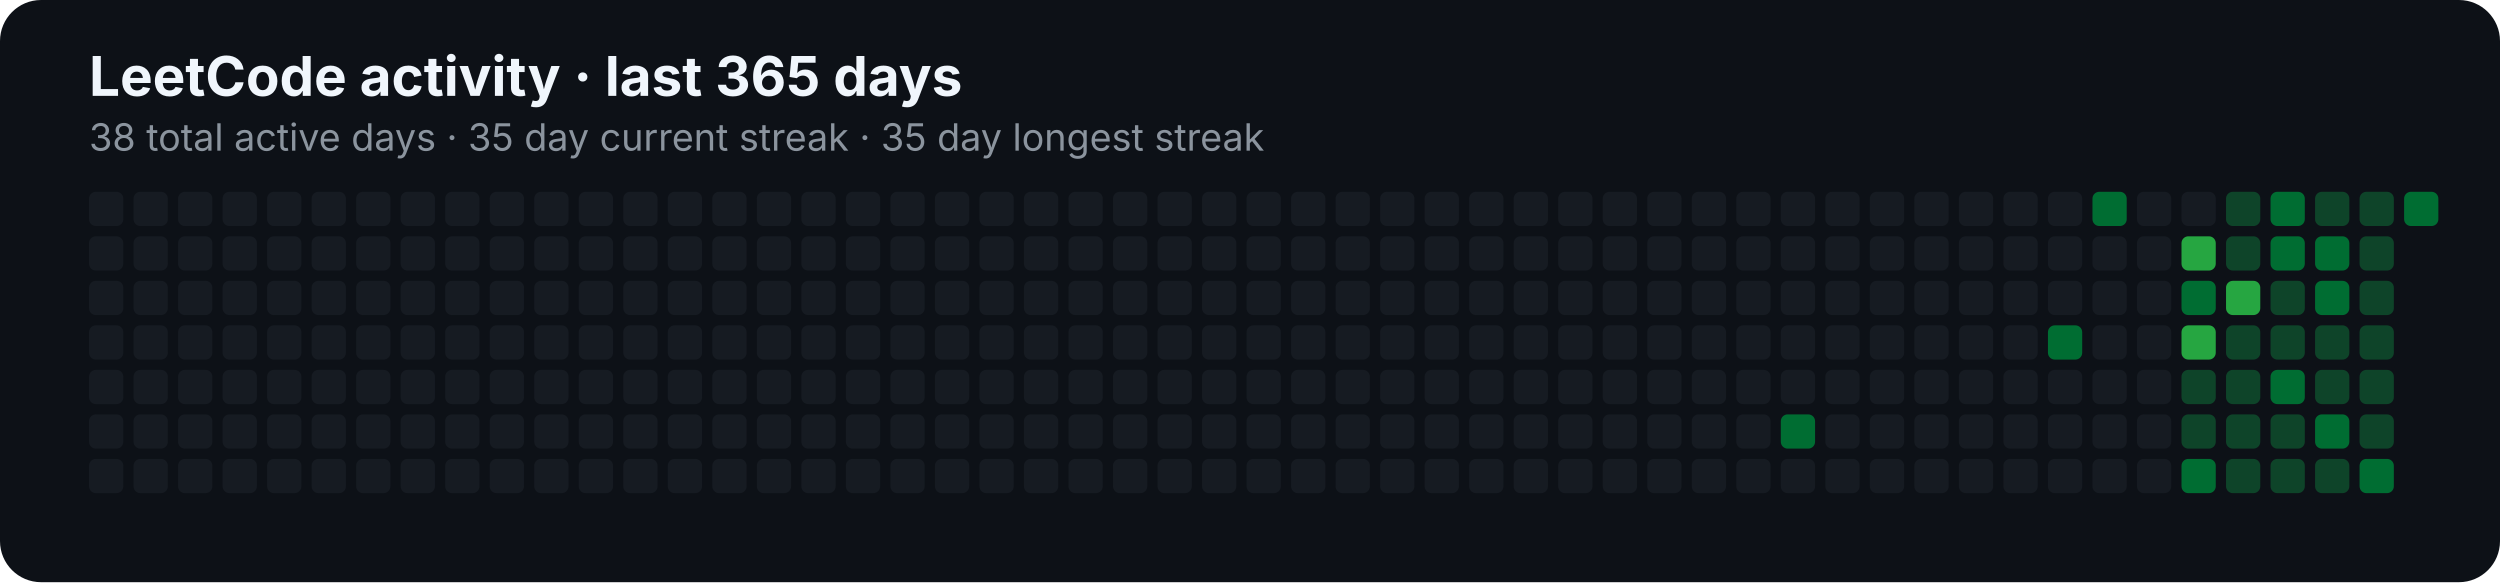
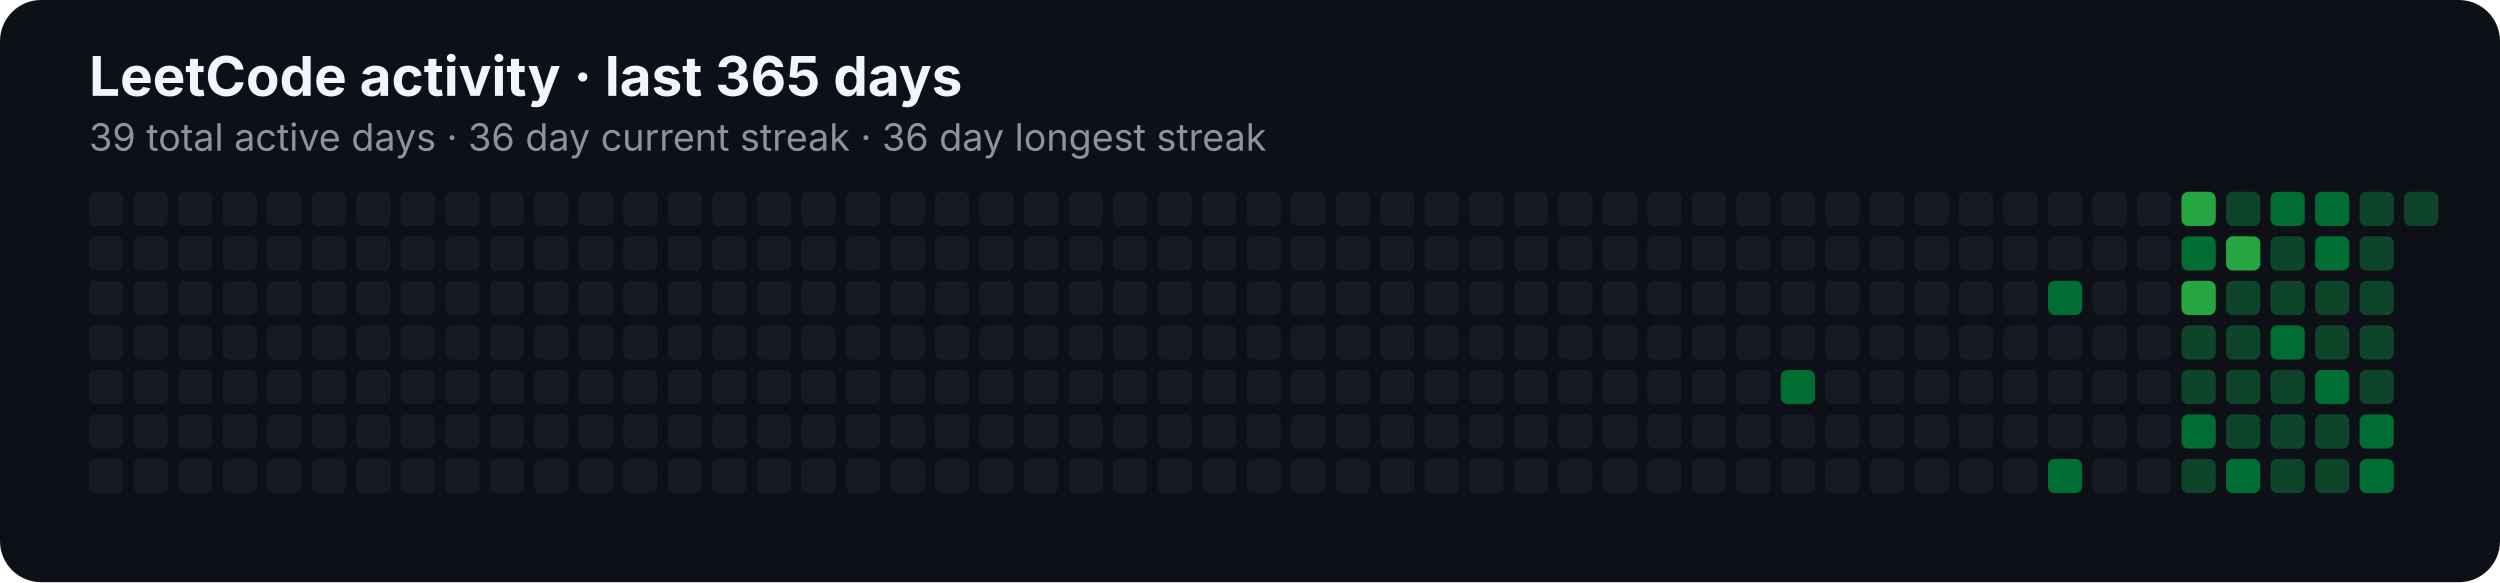
<svg xmlns="http://www.w3.org/2000/svg" width="730" height="170" role="img" aria-label="LeetCode activity over the last 365 days">
  <rect width="100%" height="100%" rx="12" fill="#0d1117" />
  <style>text{font-family:-apple-system,BlinkMacSystemFont,Segoe UI,sans-serif;fill:#8b949e}.h{font-size:16px;font-weight:650;fill:#f0f6fc}.s{font-size:11px}</style>
  <text x="26" y="28" class="h">LeetCode activity · last 365 days</text>
-   <text x="26" y="44" class="s">38 total active days · 35 day current streak · 35 day longest streak</text>
+   <text x="26" y="44" class="s">39 total active days · 36 day current streak · 36 day longest streak</text>
  <rect x="26" y="56" width="10" height="10" rx="2" fill="#161b22" />
  <rect x="26" y="69" width="10" height="10" rx="2" fill="#161b22" />
  <rect x="26" y="82" width="10" height="10" rx="2" fill="#161b22" />
  <rect x="26" y="95" width="10" height="10" rx="2" fill="#161b22" />
  <rect x="26" y="108" width="10" height="10" rx="2" fill="#161b22" />
  <rect x="26" y="121" width="10" height="10" rx="2" fill="#161b22" />
  <rect x="26" y="134" width="10" height="10" rx="2" fill="#161b22" />
  <rect x="39" y="56" width="10" height="10" rx="2" fill="#161b22" />
  <rect x="39" y="69" width="10" height="10" rx="2" fill="#161b22" />
  <rect x="39" y="82" width="10" height="10" rx="2" fill="#161b22" />
  <rect x="39" y="95" width="10" height="10" rx="2" fill="#161b22" />
  <rect x="39" y="108" width="10" height="10" rx="2" fill="#161b22" />
  <rect x="39" y="121" width="10" height="10" rx="2" fill="#161b22" />
  <rect x="39" y="134" width="10" height="10" rx="2" fill="#161b22" />
  <rect x="52" y="56" width="10" height="10" rx="2" fill="#161b22" />
  <rect x="52" y="69" width="10" height="10" rx="2" fill="#161b22" />
  <rect x="52" y="82" width="10" height="10" rx="2" fill="#161b22" />
  <rect x="52" y="95" width="10" height="10" rx="2" fill="#161b22" />
  <rect x="52" y="108" width="10" height="10" rx="2" fill="#161b22" />
  <rect x="52" y="121" width="10" height="10" rx="2" fill="#161b22" />
  <rect x="52" y="134" width="10" height="10" rx="2" fill="#161b22" />
  <rect x="65" y="56" width="10" height="10" rx="2" fill="#161b22" />
  <rect x="65" y="69" width="10" height="10" rx="2" fill="#161b22" />
  <rect x="65" y="82" width="10" height="10" rx="2" fill="#161b22" />
  <rect x="65" y="95" width="10" height="10" rx="2" fill="#161b22" />
  <rect x="65" y="108" width="10" height="10" rx="2" fill="#161b22" />
  <rect x="65" y="121" width="10" height="10" rx="2" fill="#161b22" />
  <rect x="65" y="134" width="10" height="10" rx="2" fill="#161b22" />
  <rect x="78" y="56" width="10" height="10" rx="2" fill="#161b22" />
  <rect x="78" y="69" width="10" height="10" rx="2" fill="#161b22" />
  <rect x="78" y="82" width="10" height="10" rx="2" fill="#161b22" />
  <rect x="78" y="95" width="10" height="10" rx="2" fill="#161b22" />
  <rect x="78" y="108" width="10" height="10" rx="2" fill="#161b22" />
  <rect x="78" y="121" width="10" height="10" rx="2" fill="#161b22" />
  <rect x="78" y="134" width="10" height="10" rx="2" fill="#161b22" />
  <rect x="91" y="56" width="10" height="10" rx="2" fill="#161b22" />
  <rect x="91" y="69" width="10" height="10" rx="2" fill="#161b22" />
  <rect x="91" y="82" width="10" height="10" rx="2" fill="#161b22" />
  <rect x="91" y="95" width="10" height="10" rx="2" fill="#161b22" />
  <rect x="91" y="108" width="10" height="10" rx="2" fill="#161b22" />
  <rect x="91" y="121" width="10" height="10" rx="2" fill="#161b22" />
  <rect x="91" y="134" width="10" height="10" rx="2" fill="#161b22" />
  <rect x="104" y="56" width="10" height="10" rx="2" fill="#161b22" />
  <rect x="104" y="69" width="10" height="10" rx="2" fill="#161b22" />
  <rect x="104" y="82" width="10" height="10" rx="2" fill="#161b22" />
  <rect x="104" y="95" width="10" height="10" rx="2" fill="#161b22" />
  <rect x="104" y="108" width="10" height="10" rx="2" fill="#161b22" />
  <rect x="104" y="121" width="10" height="10" rx="2" fill="#161b22" />
  <rect x="104" y="134" width="10" height="10" rx="2" fill="#161b22" />
  <rect x="117" y="56" width="10" height="10" rx="2" fill="#161b22" />
  <rect x="117" y="69" width="10" height="10" rx="2" fill="#161b22" />
  <rect x="117" y="82" width="10" height="10" rx="2" fill="#161b22" />
  <rect x="117" y="95" width="10" height="10" rx="2" fill="#161b22" />
  <rect x="117" y="108" width="10" height="10" rx="2" fill="#161b22" />
  <rect x="117" y="121" width="10" height="10" rx="2" fill="#161b22" />
  <rect x="117" y="134" width="10" height="10" rx="2" fill="#161b22" />
  <rect x="130" y="56" width="10" height="10" rx="2" fill="#161b22" />
  <rect x="130" y="69" width="10" height="10" rx="2" fill="#161b22" />
  <rect x="130" y="82" width="10" height="10" rx="2" fill="#161b22" />
  <rect x="130" y="95" width="10" height="10" rx="2" fill="#161b22" />
  <rect x="130" y="108" width="10" height="10" rx="2" fill="#161b22" />
  <rect x="130" y="121" width="10" height="10" rx="2" fill="#161b22" />
  <rect x="130" y="134" width="10" height="10" rx="2" fill="#161b22" />
  <rect x="143" y="56" width="10" height="10" rx="2" fill="#161b22" />
  <rect x="143" y="69" width="10" height="10" rx="2" fill="#161b22" />
  <rect x="143" y="82" width="10" height="10" rx="2" fill="#161b22" />
  <rect x="143" y="95" width="10" height="10" rx="2" fill="#161b22" />
  <rect x="143" y="108" width="10" height="10" rx="2" fill="#161b22" />
  <rect x="143" y="121" width="10" height="10" rx="2" fill="#161b22" />
  <rect x="143" y="134" width="10" height="10" rx="2" fill="#161b22" />
  <rect x="156" y="56" width="10" height="10" rx="2" fill="#161b22" />
  <rect x="156" y="69" width="10" height="10" rx="2" fill="#161b22" />
  <rect x="156" y="82" width="10" height="10" rx="2" fill="#161b22" />
  <rect x="156" y="95" width="10" height="10" rx="2" fill="#161b22" />
  <rect x="156" y="108" width="10" height="10" rx="2" fill="#161b22" />
  <rect x="156" y="121" width="10" height="10" rx="2" fill="#161b22" />
  <rect x="156" y="134" width="10" height="10" rx="2" fill="#161b22" />
  <rect x="169" y="56" width="10" height="10" rx="2" fill="#161b22" />
  <rect x="169" y="69" width="10" height="10" rx="2" fill="#161b22" />
  <rect x="169" y="82" width="10" height="10" rx="2" fill="#161b22" />
  <rect x="169" y="95" width="10" height="10" rx="2" fill="#161b22" />
  <rect x="169" y="108" width="10" height="10" rx="2" fill="#161b22" />
  <rect x="169" y="121" width="10" height="10" rx="2" fill="#161b22" />
  <rect x="169" y="134" width="10" height="10" rx="2" fill="#161b22" />
  <rect x="182" y="56" width="10" height="10" rx="2" fill="#161b22" />
  <rect x="182" y="69" width="10" height="10" rx="2" fill="#161b22" />
  <rect x="182" y="82" width="10" height="10" rx="2" fill="#161b22" />
  <rect x="182" y="95" width="10" height="10" rx="2" fill="#161b22" />
  <rect x="182" y="108" width="10" height="10" rx="2" fill="#161b22" />
  <rect x="182" y="121" width="10" height="10" rx="2" fill="#161b22" />
  <rect x="182" y="134" width="10" height="10" rx="2" fill="#161b22" />
  <rect x="195" y="56" width="10" height="10" rx="2" fill="#161b22" />
  <rect x="195" y="69" width="10" height="10" rx="2" fill="#161b22" />
  <rect x="195" y="82" width="10" height="10" rx="2" fill="#161b22" />
  <rect x="195" y="95" width="10" height="10" rx="2" fill="#161b22" />
  <rect x="195" y="108" width="10" height="10" rx="2" fill="#161b22" />
  <rect x="195" y="121" width="10" height="10" rx="2" fill="#161b22" />
  <rect x="195" y="134" width="10" height="10" rx="2" fill="#161b22" />
  <rect x="208" y="56" width="10" height="10" rx="2" fill="#161b22" />
  <rect x="208" y="69" width="10" height="10" rx="2" fill="#161b22" />
  <rect x="208" y="82" width="10" height="10" rx="2" fill="#161b22" />
  <rect x="208" y="95" width="10" height="10" rx="2" fill="#161b22" />
  <rect x="208" y="108" width="10" height="10" rx="2" fill="#161b22" />
  <rect x="208" y="121" width="10" height="10" rx="2" fill="#161b22" />
  <rect x="208" y="134" width="10" height="10" rx="2" fill="#161b22" />
  <rect x="221" y="56" width="10" height="10" rx="2" fill="#161b22" />
  <rect x="221" y="69" width="10" height="10" rx="2" fill="#161b22" />
  <rect x="221" y="82" width="10" height="10" rx="2" fill="#161b22" />
  <rect x="221" y="95" width="10" height="10" rx="2" fill="#161b22" />
  <rect x="221" y="108" width="10" height="10" rx="2" fill="#161b22" />
  <rect x="221" y="121" width="10" height="10" rx="2" fill="#161b22" />
  <rect x="221" y="134" width="10" height="10" rx="2" fill="#161b22" />
  <rect x="234" y="56" width="10" height="10" rx="2" fill="#161b22" />
  <rect x="234" y="69" width="10" height="10" rx="2" fill="#161b22" />
  <rect x="234" y="82" width="10" height="10" rx="2" fill="#161b22" />
  <rect x="234" y="95" width="10" height="10" rx="2" fill="#161b22" />
  <rect x="234" y="108" width="10" height="10" rx="2" fill="#161b22" />
  <rect x="234" y="121" width="10" height="10" rx="2" fill="#161b22" />
  <rect x="234" y="134" width="10" height="10" rx="2" fill="#161b22" />
  <rect x="247" y="56" width="10" height="10" rx="2" fill="#161b22" />
  <rect x="247" y="69" width="10" height="10" rx="2" fill="#161b22" />
  <rect x="247" y="82" width="10" height="10" rx="2" fill="#161b22" />
  <rect x="247" y="95" width="10" height="10" rx="2" fill="#161b22" />
  <rect x="247" y="108" width="10" height="10" rx="2" fill="#161b22" />
  <rect x="247" y="121" width="10" height="10" rx="2" fill="#161b22" />
  <rect x="247" y="134" width="10" height="10" rx="2" fill="#161b22" />
  <rect x="260" y="56" width="10" height="10" rx="2" fill="#161b22" />
  <rect x="260" y="69" width="10" height="10" rx="2" fill="#161b22" />
  <rect x="260" y="82" width="10" height="10" rx="2" fill="#161b22" />
  <rect x="260" y="95" width="10" height="10" rx="2" fill="#161b22" />
  <rect x="260" y="108" width="10" height="10" rx="2" fill="#161b22" />
  <rect x="260" y="121" width="10" height="10" rx="2" fill="#161b22" />
  <rect x="260" y="134" width="10" height="10" rx="2" fill="#161b22" />
  <rect x="273" y="56" width="10" height="10" rx="2" fill="#161b22" />
  <rect x="273" y="69" width="10" height="10" rx="2" fill="#161b22" />
  <rect x="273" y="82" width="10" height="10" rx="2" fill="#161b22" />
  <rect x="273" y="95" width="10" height="10" rx="2" fill="#161b22" />
  <rect x="273" y="108" width="10" height="10" rx="2" fill="#161b22" />
  <rect x="273" y="121" width="10" height="10" rx="2" fill="#161b22" />
  <rect x="273" y="134" width="10" height="10" rx="2" fill="#161b22" />
  <rect x="286" y="56" width="10" height="10" rx="2" fill="#161b22" />
  <rect x="286" y="69" width="10" height="10" rx="2" fill="#161b22" />
  <rect x="286" y="82" width="10" height="10" rx="2" fill="#161b22" />
  <rect x="286" y="95" width="10" height="10" rx="2" fill="#161b22" />
  <rect x="286" y="108" width="10" height="10" rx="2" fill="#161b22" />
  <rect x="286" y="121" width="10" height="10" rx="2" fill="#161b22" />
  <rect x="286" y="134" width="10" height="10" rx="2" fill="#161b22" />
  <rect x="299" y="56" width="10" height="10" rx="2" fill="#161b22" />
  <rect x="299" y="69" width="10" height="10" rx="2" fill="#161b22" />
  <rect x="299" y="82" width="10" height="10" rx="2" fill="#161b22" />
  <rect x="299" y="95" width="10" height="10" rx="2" fill="#161b22" />
  <rect x="299" y="108" width="10" height="10" rx="2" fill="#161b22" />
  <rect x="299" y="121" width="10" height="10" rx="2" fill="#161b22" />
  <rect x="299" y="134" width="10" height="10" rx="2" fill="#161b22" />
  <rect x="312" y="56" width="10" height="10" rx="2" fill="#161b22" />
  <rect x="312" y="69" width="10" height="10" rx="2" fill="#161b22" />
  <rect x="312" y="82" width="10" height="10" rx="2" fill="#161b22" />
  <rect x="312" y="95" width="10" height="10" rx="2" fill="#161b22" />
  <rect x="312" y="108" width="10" height="10" rx="2" fill="#161b22" />
  <rect x="312" y="121" width="10" height="10" rx="2" fill="#161b22" />
  <rect x="312" y="134" width="10" height="10" rx="2" fill="#161b22" />
  <rect x="325" y="56" width="10" height="10" rx="2" fill="#161b22" />
  <rect x="325" y="69" width="10" height="10" rx="2" fill="#161b22" />
  <rect x="325" y="82" width="10" height="10" rx="2" fill="#161b22" />
  <rect x="325" y="95" width="10" height="10" rx="2" fill="#161b22" />
  <rect x="325" y="108" width="10" height="10" rx="2" fill="#161b22" />
  <rect x="325" y="121" width="10" height="10" rx="2" fill="#161b22" />
  <rect x="325" y="134" width="10" height="10" rx="2" fill="#161b22" />
  <rect x="338" y="56" width="10" height="10" rx="2" fill="#161b22" />
  <rect x="338" y="69" width="10" height="10" rx="2" fill="#161b22" />
  <rect x="338" y="82" width="10" height="10" rx="2" fill="#161b22" />
  <rect x="338" y="95" width="10" height="10" rx="2" fill="#161b22" />
  <rect x="338" y="108" width="10" height="10" rx="2" fill="#161b22" />
  <rect x="338" y="121" width="10" height="10" rx="2" fill="#161b22" />
  <rect x="338" y="134" width="10" height="10" rx="2" fill="#161b22" />
  <rect x="351" y="56" width="10" height="10" rx="2" fill="#161b22" />
  <rect x="351" y="69" width="10" height="10" rx="2" fill="#161b22" />
  <rect x="351" y="82" width="10" height="10" rx="2" fill="#161b22" />
  <rect x="351" y="95" width="10" height="10" rx="2" fill="#161b22" />
  <rect x="351" y="108" width="10" height="10" rx="2" fill="#161b22" />
  <rect x="351" y="121" width="10" height="10" rx="2" fill="#161b22" />
  <rect x="351" y="134" width="10" height="10" rx="2" fill="#161b22" />
  <rect x="364" y="56" width="10" height="10" rx="2" fill="#161b22" />
  <rect x="364" y="69" width="10" height="10" rx="2" fill="#161b22" />
  <rect x="364" y="82" width="10" height="10" rx="2" fill="#161b22" />
  <rect x="364" y="95" width="10" height="10" rx="2" fill="#161b22" />
  <rect x="364" y="108" width="10" height="10" rx="2" fill="#161b22" />
  <rect x="364" y="121" width="10" height="10" rx="2" fill="#161b22" />
  <rect x="364" y="134" width="10" height="10" rx="2" fill="#161b22" />
  <rect x="377" y="56" width="10" height="10" rx="2" fill="#161b22" />
  <rect x="377" y="69" width="10" height="10" rx="2" fill="#161b22" />
  <rect x="377" y="82" width="10" height="10" rx="2" fill="#161b22" />
  <rect x="377" y="95" width="10" height="10" rx="2" fill="#161b22" />
  <rect x="377" y="108" width="10" height="10" rx="2" fill="#161b22" />
  <rect x="377" y="121" width="10" height="10" rx="2" fill="#161b22" />
  <rect x="377" y="134" width="10" height="10" rx="2" fill="#161b22" />
  <rect x="390" y="56" width="10" height="10" rx="2" fill="#161b22" />
  <rect x="390" y="69" width="10" height="10" rx="2" fill="#161b22" />
  <rect x="390" y="82" width="10" height="10" rx="2" fill="#161b22" />
  <rect x="390" y="95" width="10" height="10" rx="2" fill="#161b22" />
  <rect x="390" y="108" width="10" height="10" rx="2" fill="#161b22" />
  <rect x="390" y="121" width="10" height="10" rx="2" fill="#161b22" />
  <rect x="390" y="134" width="10" height="10" rx="2" fill="#161b22" />
  <rect x="403" y="56" width="10" height="10" rx="2" fill="#161b22" />
  <rect x="403" y="69" width="10" height="10" rx="2" fill="#161b22" />
  <rect x="403" y="82" width="10" height="10" rx="2" fill="#161b22" />
  <rect x="403" y="95" width="10" height="10" rx="2" fill="#161b22" />
  <rect x="403" y="108" width="10" height="10" rx="2" fill="#161b22" />
  <rect x="403" y="121" width="10" height="10" rx="2" fill="#161b22" />
  <rect x="403" y="134" width="10" height="10" rx="2" fill="#161b22" />
  <rect x="416" y="56" width="10" height="10" rx="2" fill="#161b22" />
  <rect x="416" y="69" width="10" height="10" rx="2" fill="#161b22" />
  <rect x="416" y="82" width="10" height="10" rx="2" fill="#161b22" />
  <rect x="416" y="95" width="10" height="10" rx="2" fill="#161b22" />
  <rect x="416" y="108" width="10" height="10" rx="2" fill="#161b22" />
  <rect x="416" y="121" width="10" height="10" rx="2" fill="#161b22" />
  <rect x="416" y="134" width="10" height="10" rx="2" fill="#161b22" />
  <rect x="429" y="56" width="10" height="10" rx="2" fill="#161b22" />
  <rect x="429" y="69" width="10" height="10" rx="2" fill="#161b22" />
  <rect x="429" y="82" width="10" height="10" rx="2" fill="#161b22" />
  <rect x="429" y="95" width="10" height="10" rx="2" fill="#161b22" />
  <rect x="429" y="108" width="10" height="10" rx="2" fill="#161b22" />
  <rect x="429" y="121" width="10" height="10" rx="2" fill="#161b22" />
  <rect x="429" y="134" width="10" height="10" rx="2" fill="#161b22" />
  <rect x="442" y="56" width="10" height="10" rx="2" fill="#161b22" />
  <rect x="442" y="69" width="10" height="10" rx="2" fill="#161b22" />
  <rect x="442" y="82" width="10" height="10" rx="2" fill="#161b22" />
  <rect x="442" y="95" width="10" height="10" rx="2" fill="#161b22" />
  <rect x="442" y="108" width="10" height="10" rx="2" fill="#161b22" />
  <rect x="442" y="121" width="10" height="10" rx="2" fill="#161b22" />
  <rect x="442" y="134" width="10" height="10" rx="2" fill="#161b22" />
  <rect x="455" y="56" width="10" height="10" rx="2" fill="#161b22" />
  <rect x="455" y="69" width="10" height="10" rx="2" fill="#161b22" />
  <rect x="455" y="82" width="10" height="10" rx="2" fill="#161b22" />
  <rect x="455" y="95" width="10" height="10" rx="2" fill="#161b22" />
  <rect x="455" y="108" width="10" height="10" rx="2" fill="#161b22" />
  <rect x="455" y="121" width="10" height="10" rx="2" fill="#161b22" />
  <rect x="455" y="134" width="10" height="10" rx="2" fill="#161b22" />
  <rect x="468" y="56" width="10" height="10" rx="2" fill="#161b22" />
  <rect x="468" y="69" width="10" height="10" rx="2" fill="#161b22" />
  <rect x="468" y="82" width="10" height="10" rx="2" fill="#161b22" />
  <rect x="468" y="95" width="10" height="10" rx="2" fill="#161b22" />
  <rect x="468" y="108" width="10" height="10" rx="2" fill="#161b22" />
  <rect x="468" y="121" width="10" height="10" rx="2" fill="#161b22" />
  <rect x="468" y="134" width="10" height="10" rx="2" fill="#161b22" />
  <rect x="481" y="56" width="10" height="10" rx="2" fill="#161b22" />
  <rect x="481" y="69" width="10" height="10" rx="2" fill="#161b22" />
  <rect x="481" y="82" width="10" height="10" rx="2" fill="#161b22" />
  <rect x="481" y="95" width="10" height="10" rx="2" fill="#161b22" />
  <rect x="481" y="108" width="10" height="10" rx="2" fill="#161b22" />
  <rect x="481" y="121" width="10" height="10" rx="2" fill="#161b22" />
  <rect x="481" y="134" width="10" height="10" rx="2" fill="#161b22" />
  <rect x="494" y="56" width="10" height="10" rx="2" fill="#161b22" />
  <rect x="494" y="69" width="10" height="10" rx="2" fill="#161b22" />
  <rect x="494" y="82" width="10" height="10" rx="2" fill="#161b22" />
  <rect x="494" y="95" width="10" height="10" rx="2" fill="#161b22" />
  <rect x="494" y="108" width="10" height="10" rx="2" fill="#161b22" />
  <rect x="494" y="121" width="10" height="10" rx="2" fill="#161b22" />
  <rect x="494" y="134" width="10" height="10" rx="2" fill="#161b22" />
  <rect x="507" y="56" width="10" height="10" rx="2" fill="#161b22" />
  <rect x="507" y="69" width="10" height="10" rx="2" fill="#161b22" />
  <rect x="507" y="82" width="10" height="10" rx="2" fill="#161b22" />
  <rect x="507" y="95" width="10" height="10" rx="2" fill="#161b22" />
  <rect x="507" y="108" width="10" height="10" rx="2" fill="#161b22" />
  <rect x="507" y="121" width="10" height="10" rx="2" fill="#161b22" />
  <rect x="507" y="134" width="10" height="10" rx="2" fill="#161b22" />
  <rect x="520" y="56" width="10" height="10" rx="2" fill="#161b22" />
  <rect x="520" y="69" width="10" height="10" rx="2" fill="#161b22" />
  <rect x="520" y="82" width="10" height="10" rx="2" fill="#161b22" />
  <rect x="520" y="95" width="10" height="10" rx="2" fill="#161b22" />
-   <rect x="520" y="108" width="10" height="10" rx="2" fill="#161b22" />
-   <rect x="520" y="121" width="10" height="10" rx="2" fill="#006d32" />
+   <rect x="520" y="108" width="10" height="10" rx="2" fill="#006d32" />
+   <rect x="520" y="121" width="10" height="10" rx="2" fill="#161b22" />
  <rect x="520" y="134" width="10" height="10" rx="2" fill="#161b22" />
  <rect x="533" y="56" width="10" height="10" rx="2" fill="#161b22" />
  <rect x="533" y="69" width="10" height="10" rx="2" fill="#161b22" />
  <rect x="533" y="82" width="10" height="10" rx="2" fill="#161b22" />
  <rect x="533" y="95" width="10" height="10" rx="2" fill="#161b22" />
  <rect x="533" y="108" width="10" height="10" rx="2" fill="#161b22" />
  <rect x="533" y="121" width="10" height="10" rx="2" fill="#161b22" />
  <rect x="533" y="134" width="10" height="10" rx="2" fill="#161b22" />
  <rect x="546" y="56" width="10" height="10" rx="2" fill="#161b22" />
  <rect x="546" y="69" width="10" height="10" rx="2" fill="#161b22" />
  <rect x="546" y="82" width="10" height="10" rx="2" fill="#161b22" />
  <rect x="546" y="95" width="10" height="10" rx="2" fill="#161b22" />
  <rect x="546" y="108" width="10" height="10" rx="2" fill="#161b22" />
  <rect x="546" y="121" width="10" height="10" rx="2" fill="#161b22" />
  <rect x="546" y="134" width="10" height="10" rx="2" fill="#161b22" />
  <rect x="559" y="56" width="10" height="10" rx="2" fill="#161b22" />
  <rect x="559" y="69" width="10" height="10" rx="2" fill="#161b22" />
  <rect x="559" y="82" width="10" height="10" rx="2" fill="#161b22" />
  <rect x="559" y="95" width="10" height="10" rx="2" fill="#161b22" />
  <rect x="559" y="108" width="10" height="10" rx="2" fill="#161b22" />
  <rect x="559" y="121" width="10" height="10" rx="2" fill="#161b22" />
  <rect x="559" y="134" width="10" height="10" rx="2" fill="#161b22" />
  <rect x="572" y="56" width="10" height="10" rx="2" fill="#161b22" />
  <rect x="572" y="69" width="10" height="10" rx="2" fill="#161b22" />
  <rect x="572" y="82" width="10" height="10" rx="2" fill="#161b22" />
  <rect x="572" y="95" width="10" height="10" rx="2" fill="#161b22" />
  <rect x="572" y="108" width="10" height="10" rx="2" fill="#161b22" />
  <rect x="572" y="121" width="10" height="10" rx="2" fill="#161b22" />
  <rect x="572" y="134" width="10" height="10" rx="2" fill="#161b22" />
  <rect x="585" y="56" width="10" height="10" rx="2" fill="#161b22" />
  <rect x="585" y="69" width="10" height="10" rx="2" fill="#161b22" />
  <rect x="585" y="82" width="10" height="10" rx="2" fill="#161b22" />
  <rect x="585" y="95" width="10" height="10" rx="2" fill="#161b22" />
  <rect x="585" y="108" width="10" height="10" rx="2" fill="#161b22" />
  <rect x="585" y="121" width="10" height="10" rx="2" fill="#161b22" />
  <rect x="585" y="134" width="10" height="10" rx="2" fill="#161b22" />
  <rect x="598" y="56" width="10" height="10" rx="2" fill="#161b22" />
  <rect x="598" y="69" width="10" height="10" rx="2" fill="#161b22" />
-   <rect x="598" y="82" width="10" height="10" rx="2" fill="#161b22" />
-   <rect x="598" y="95" width="10" height="10" rx="2" fill="#006d32" />
+   <rect x="598" y="82" width="10" height="10" rx="2" fill="#006d32" />
+   <rect x="598" y="95" width="10" height="10" rx="2" fill="#161b22" />
  <rect x="598" y="108" width="10" height="10" rx="2" fill="#161b22" />
  <rect x="598" y="121" width="10" height="10" rx="2" fill="#161b22" />
-   <rect x="598" y="134" width="10" height="10" rx="2" fill="#161b22" />
-   <rect x="611" y="56" width="10" height="10" rx="2" fill="#006d32" />
+   <rect x="598" y="134" width="10" height="10" rx="2" fill="#006d32" />
+   <rect x="611" y="56" width="10" height="10" rx="2" fill="#161b22" />
  <rect x="611" y="69" width="10" height="10" rx="2" fill="#161b22" />
  <rect x="611" y="82" width="10" height="10" rx="2" fill="#161b22" />
  <rect x="611" y="95" width="10" height="10" rx="2" fill="#161b22" />
  <rect x="611" y="108" width="10" height="10" rx="2" fill="#161b22" />
  <rect x="611" y="121" width="10" height="10" rx="2" fill="#161b22" />
  <rect x="611" y="134" width="10" height="10" rx="2" fill="#161b22" />
  <rect x="624" y="56" width="10" height="10" rx="2" fill="#161b22" />
  <rect x="624" y="69" width="10" height="10" rx="2" fill="#161b22" />
  <rect x="624" y="82" width="10" height="10" rx="2" fill="#161b22" />
  <rect x="624" y="95" width="10" height="10" rx="2" fill="#161b22" />
  <rect x="624" y="108" width="10" height="10" rx="2" fill="#161b22" />
  <rect x="624" y="121" width="10" height="10" rx="2" fill="#161b22" />
  <rect x="624" y="134" width="10" height="10" rx="2" fill="#161b22" />
-   <rect x="637" y="56" width="10" height="10" rx="2" fill="#161b22" />
-   <rect x="637" y="69" width="10" height="10" rx="2" fill="#26a641" />
-   <rect x="637" y="82" width="10" height="10" rx="2" fill="#006d32" />
-   <rect x="637" y="95" width="10" height="10" rx="2" fill="#26a641" />
+   <rect x="637" y="56" width="10" height="10" rx="2" fill="#26a641" />
+   <rect x="637" y="69" width="10" height="10" rx="2" fill="#006d32" />
+   <rect x="637" y="82" width="10" height="10" rx="2" fill="#26a641" />
+   <rect x="637" y="95" width="10" height="10" rx="2" fill="#0e4429" />
  <rect x="637" y="108" width="10" height="10" rx="2" fill="#0e4429" />
-   <rect x="637" y="121" width="10" height="10" rx="2" fill="#0e4429" />
-   <rect x="637" y="134" width="10" height="10" rx="2" fill="#006d32" />
+   <rect x="637" y="121" width="10" height="10" rx="2" fill="#006d32" />
+   <rect x="637" y="134" width="10" height="10" rx="2" fill="#0e4429" />
  <rect x="650" y="56" width="10" height="10" rx="2" fill="#0e4429" />
-   <rect x="650" y="69" width="10" height="10" rx="2" fill="#0e4429" />
-   <rect x="650" y="82" width="10" height="10" rx="2" fill="#26a641" />
+   <rect x="650" y="69" width="10" height="10" rx="2" fill="#26a641" />
+   <rect x="650" y="82" width="10" height="10" rx="2" fill="#0e4429" />
  <rect x="650" y="95" width="10" height="10" rx="2" fill="#0e4429" />
  <rect x="650" y="108" width="10" height="10" rx="2" fill="#0e4429" />
  <rect x="650" y="121" width="10" height="10" rx="2" fill="#0e4429" />
-   <rect x="650" y="134" width="10" height="10" rx="2" fill="#0e4429" />
+   <rect x="650" y="134" width="10" height="10" rx="2" fill="#006d32" />
  <rect x="663" y="56" width="10" height="10" rx="2" fill="#006d32" />
-   <rect x="663" y="69" width="10" height="10" rx="2" fill="#006d32" />
+   <rect x="663" y="69" width="10" height="10" rx="2" fill="#0e4429" />
  <rect x="663" y="82" width="10" height="10" rx="2" fill="#0e4429" />
-   <rect x="663" y="95" width="10" height="10" rx="2" fill="#0e4429" />
-   <rect x="663" y="108" width="10" height="10" rx="2" fill="#006d32" />
+   <rect x="663" y="95" width="10" height="10" rx="2" fill="#006d32" />
+   <rect x="663" y="108" width="10" height="10" rx="2" fill="#0e4429" />
  <rect x="663" y="121" width="10" height="10" rx="2" fill="#0e4429" />
  <rect x="663" y="134" width="10" height="10" rx="2" fill="#0e4429" />
-   <rect x="676" y="56" width="10" height="10" rx="2" fill="#0e4429" />
+   <rect x="676" y="56" width="10" height="10" rx="2" fill="#006d32" />
  <rect x="676" y="69" width="10" height="10" rx="2" fill="#006d32" />
-   <rect x="676" y="82" width="10" height="10" rx="2" fill="#006d32" />
+   <rect x="676" y="82" width="10" height="10" rx="2" fill="#0e4429" />
  <rect x="676" y="95" width="10" height="10" rx="2" fill="#0e4429" />
-   <rect x="676" y="108" width="10" height="10" rx="2" fill="#0e4429" />
-   <rect x="676" y="121" width="10" height="10" rx="2" fill="#006d32" />
+   <rect x="676" y="108" width="10" height="10" rx="2" fill="#006d32" />
+   <rect x="676" y="121" width="10" height="10" rx="2" fill="#0e4429" />
  <rect x="676" y="134" width="10" height="10" rx="2" fill="#0e4429" />
  <rect x="689" y="56" width="10" height="10" rx="2" fill="#0e4429" />
  <rect x="689" y="69" width="10" height="10" rx="2" fill="#0e4429" />
  <rect x="689" y="82" width="10" height="10" rx="2" fill="#0e4429" />
  <rect x="689" y="95" width="10" height="10" rx="2" fill="#0e4429" />
  <rect x="689" y="108" width="10" height="10" rx="2" fill="#0e4429" />
-   <rect x="689" y="121" width="10" height="10" rx="2" fill="#0e4429" />
+   <rect x="689" y="121" width="10" height="10" rx="2" fill="#006d32" />
  <rect x="689" y="134" width="10" height="10" rx="2" fill="#006d32" />
-   <rect x="702" y="56" width="10" height="10" rx="2" fill="#006d32" />
+   <rect x="702" y="56" width="10" height="10" rx="2" fill="#0e4429" />
</svg>
